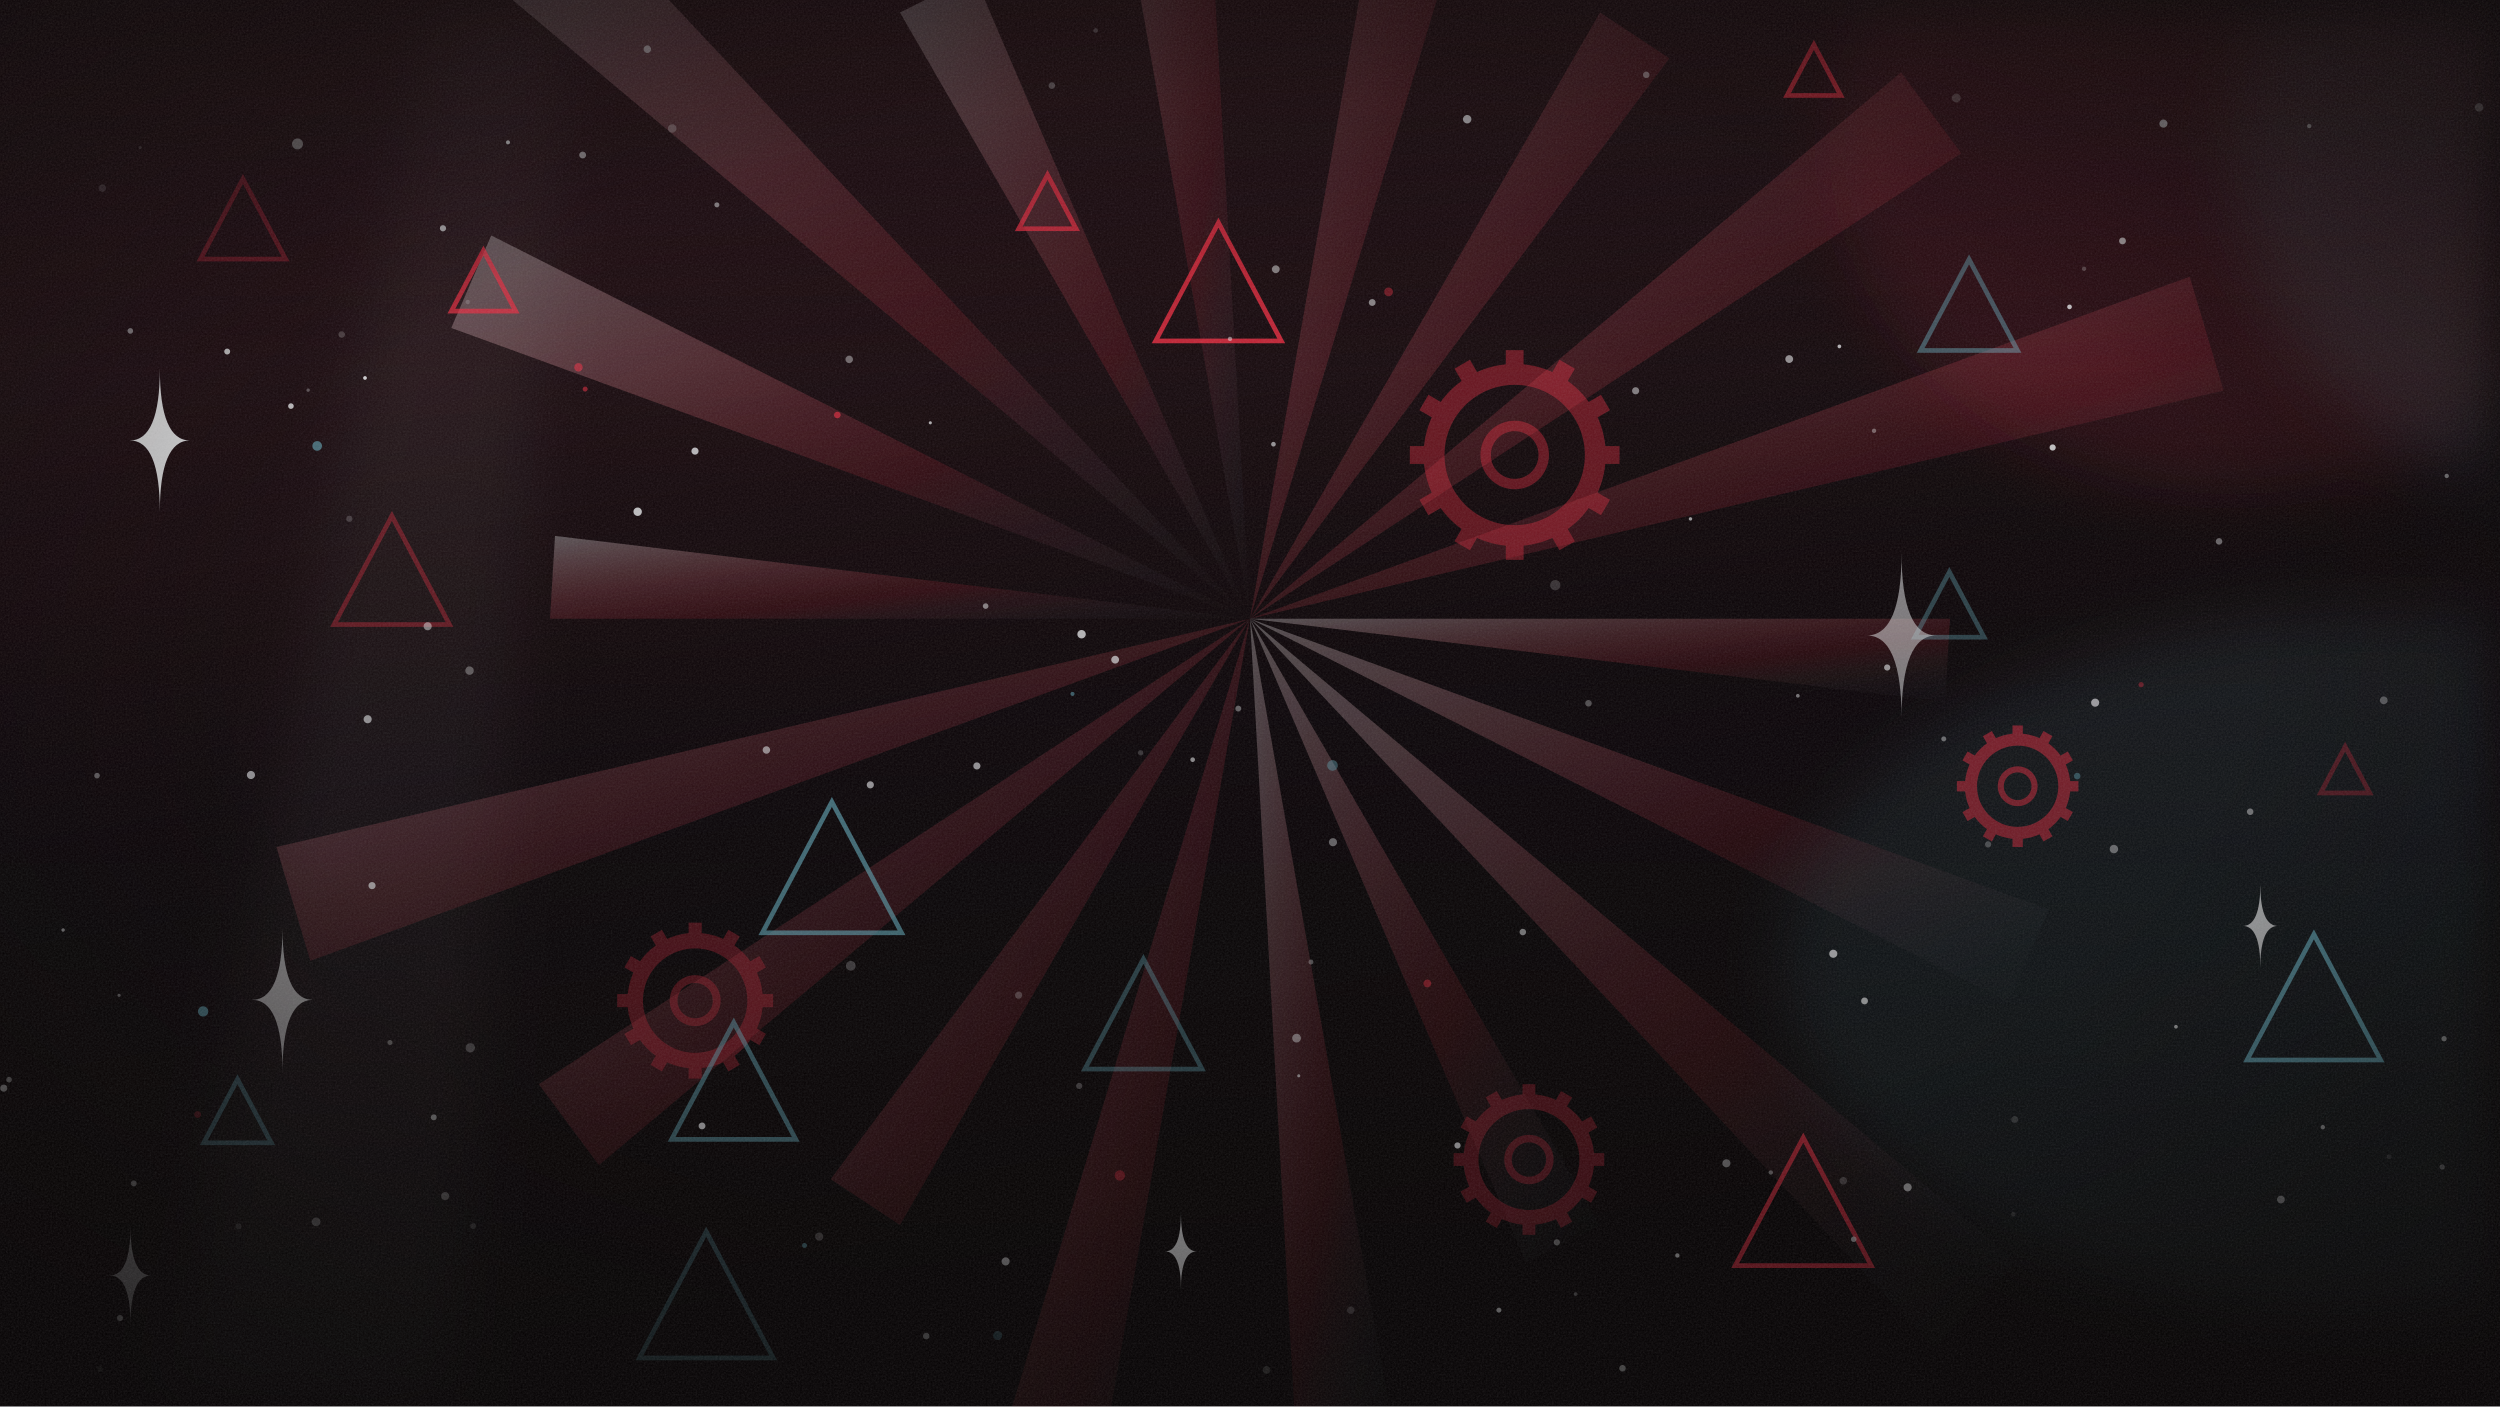
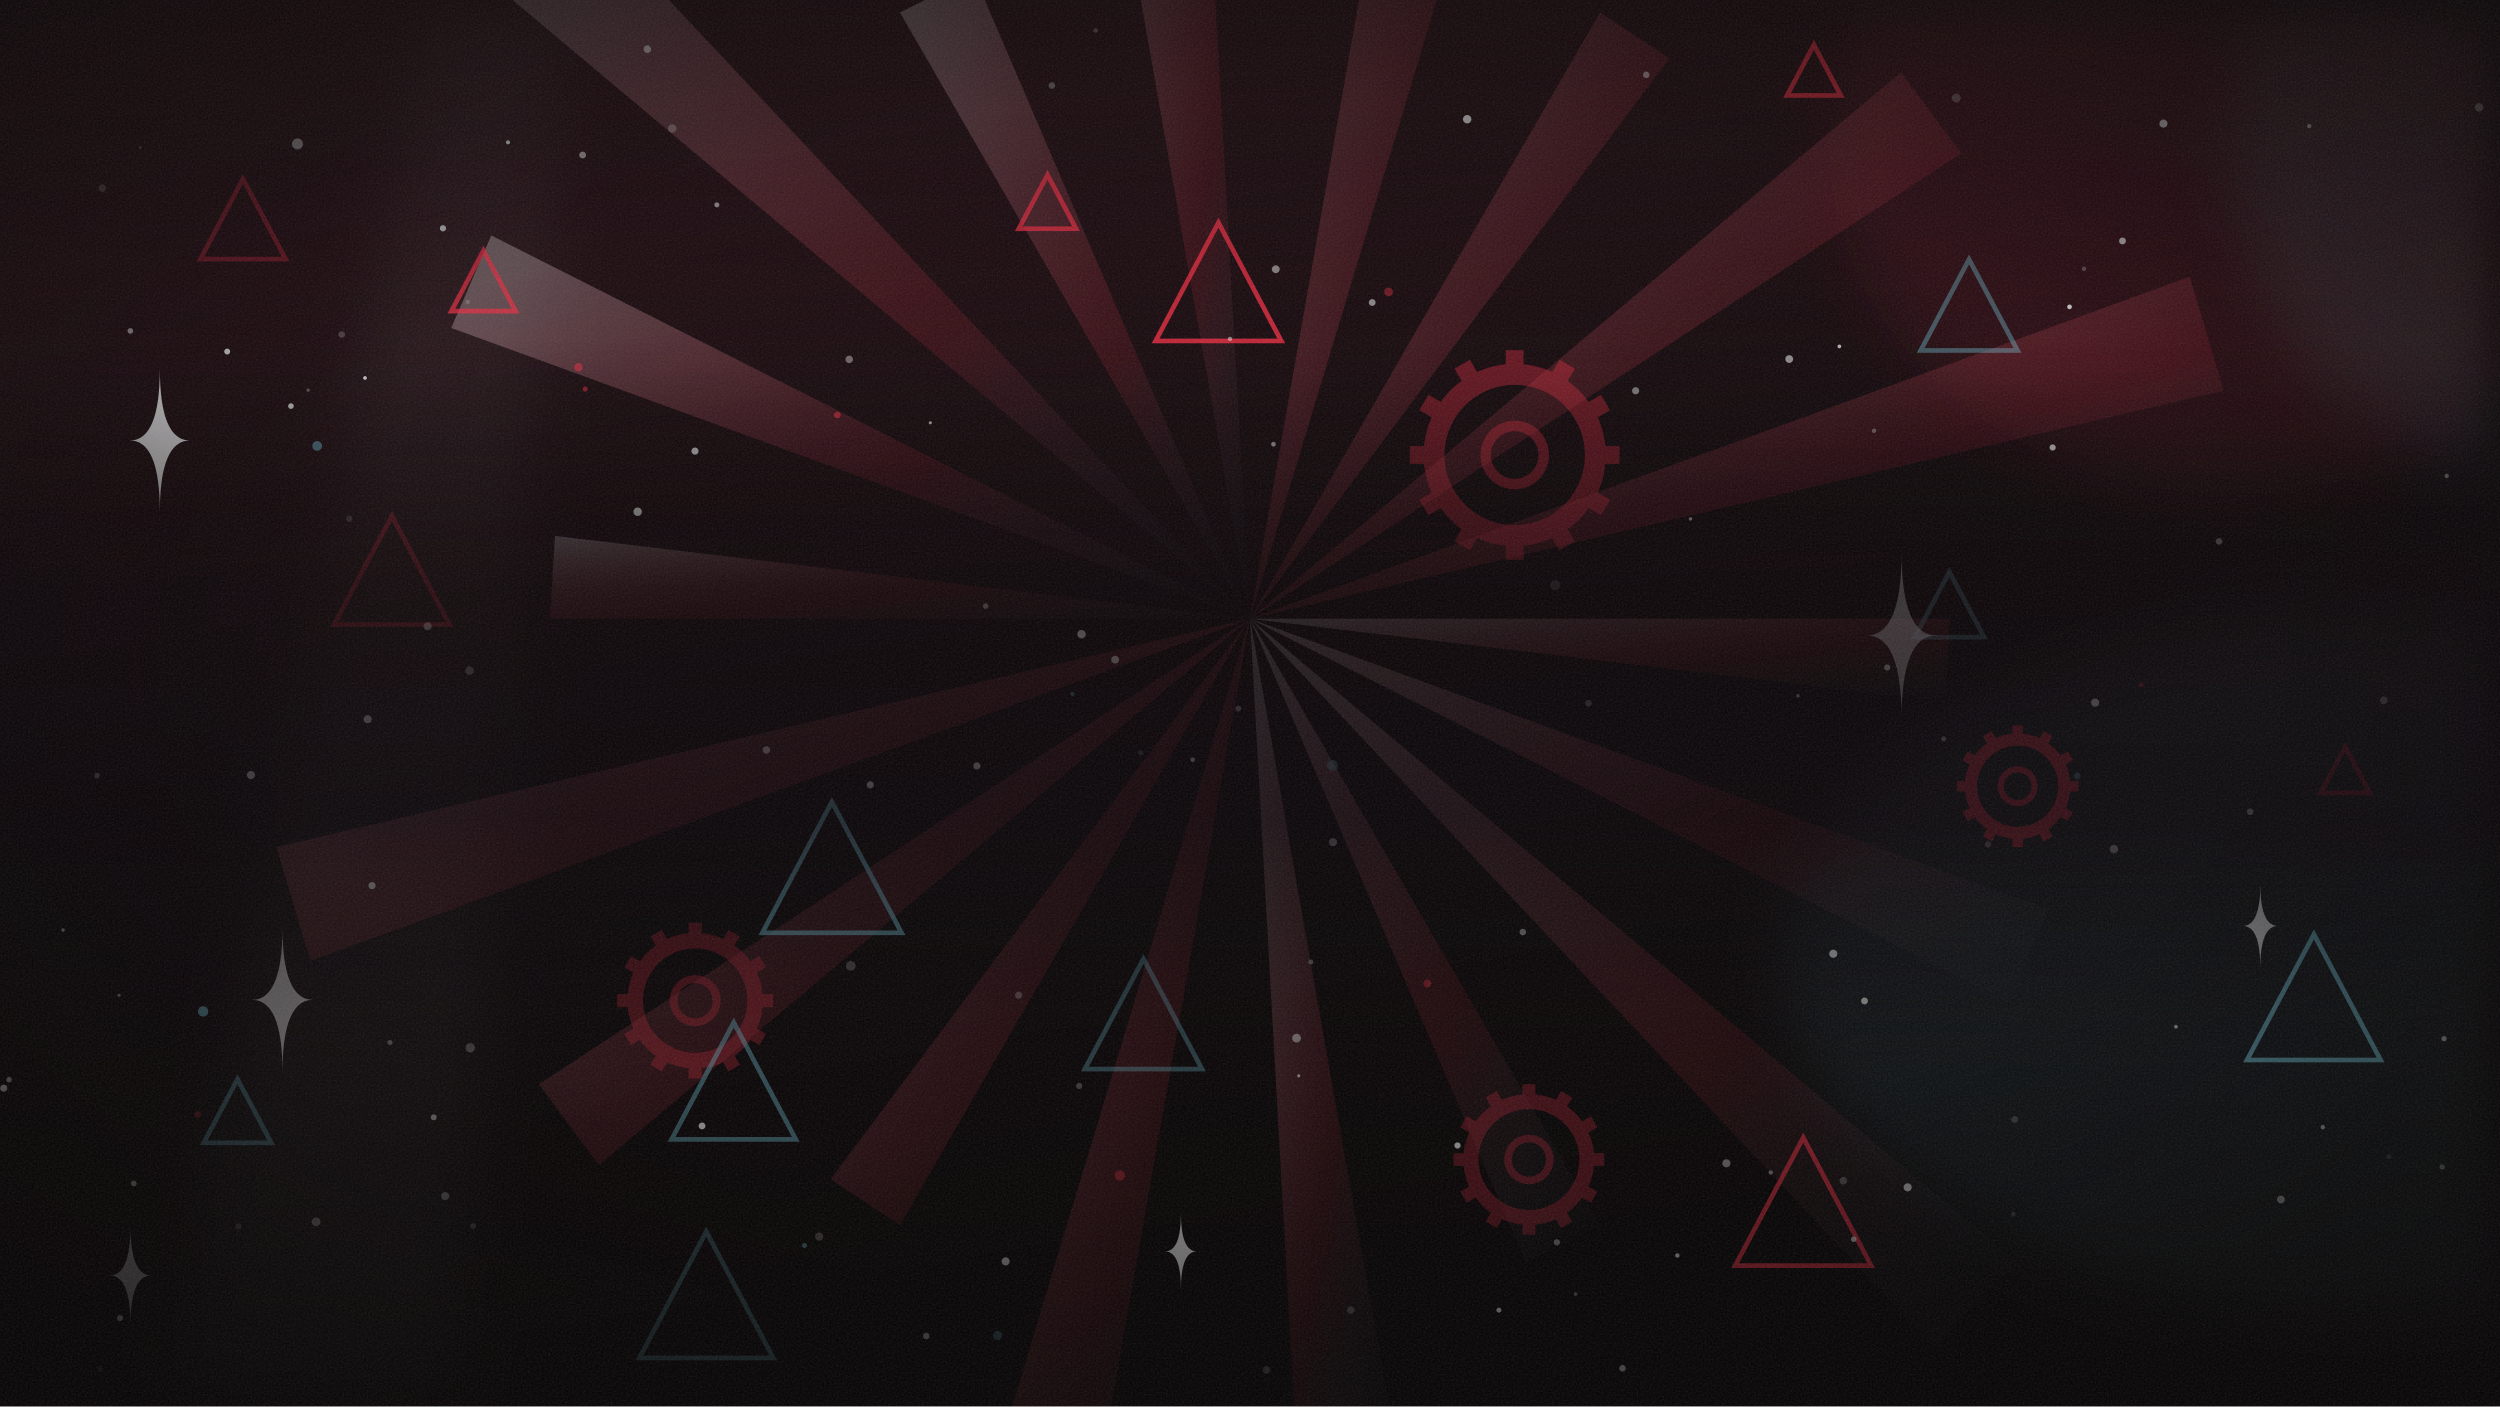
<svg xmlns="http://www.w3.org/2000/svg" class="art art--firework" viewBox="0 0 1600 900" preserveAspectRatio="xMidYMid slice" role="img" aria-label="Chrome and crimson shards with small tech rings and sparks">
  <defs>
    <linearGradient id="g-bg" x1="0" y1="0" x2="0.3" y2="1">
      <stop offset="0%" stop-color="#2a1016" />
      <stop offset="58%" stop-color="#0c0508" />
      <stop offset="100%" stop-color="#050203" />
    </linearGradient>
    <linearGradient id="g-slab" x1="0" y1="0" x2="0.4" y2="1">
      <stop offset="0%" stop-color="#ff2f45" stop-opacity="0.42" />
      <stop offset="100%" stop-color="#050203" stop-opacity="0.72" />
    </linearGradient>
    <linearGradient id="g-blade" x1="0" y1="0" x2="1" y2="1">
      <stop offset="0%" stop-color="#f4f6f8" stop-opacity="0.7" />
      <stop offset="60%" stop-color="#ff2f45" stop-opacity="0.28" />
      <stop offset="100%" stop-color="#7ad4e8" stop-opacity="0" />
    </linearGradient>
    <linearGradient id="g-beam" x1="0" y1="0" x2="1" y2="0">
      <stop offset="0%" stop-color="#ff2f45" stop-opacity="0" />
      <stop offset="30%" stop-color="#f4f6f8" />
      <stop offset="70%" stop-color="#ff2f45" />
      <stop offset="100%" stop-color="#ff2f45" stop-opacity="0" />
    </linearGradient>
    <radialGradient id="g-orb" cx="42%" cy="38%" r="62%">
      <stop offset="0%" stop-color="#f4f6f8" />
      <stop offset="38%" stop-color="#ff2f45" />
      <stop offset="78%" stop-color="#7ad4e8" stop-opacity="0.7" />
      <stop offset="100%" stop-color="#050203" />
    </radialGradient>
    <radialGradient id="g-halo" cx="50%" cy="50%" r="50%">
      <stop offset="0%" stop-color="#ff2f45" stop-opacity="0.42" />
      <stop offset="100%" stop-color="#ff2f45" stop-opacity="0" />
    </radialGradient>
    <linearGradient id="g-vig" x1="0" y1="0" x2="0" y2="1">
      <stop offset="0%" stop-color="#050203" stop-opacity="0.42" />
      <stop offset="26%" stop-color="#050203" stop-opacity="0.02" />
      <stop offset="100%" stop-color="#050203" stop-opacity="0.5" />
    </linearGradient>
    <filter id="g-glow" x="-70%" y="-70%" width="240%" height="240%">
      <feGaussianBlur stdDeviation="8" result="b" />
      <feFlood flood-color="#ff2f45" result="fc" />
      <feComposite in="fc" in2="b" operator="in" result="g" />
      <feMerge>
        <feMergeNode in="g" />
        <feMergeNode in="g" />
        <feMergeNode in="SourceGraphic" />
      </feMerge>
    </filter>
    <filter id="g-soft">
      <feGaussianBlur stdDeviation="20" />
    </filter>
    <radialGradient id="g-corner" cx="50%" cy="46%" r="72%">
      <stop offset="55%" stop-color="#050203" stop-opacity="0" />
      <stop offset="100%" stop-color="#050203" stop-opacity="0.72" />
    </radialGradient>
    <filter id="g-grain">
      <feTurbulence type="fractalNoise" baseFrequency="0.85" numOctaves="4" />
      <feColorMatrix type="saturate" values="0" />
    </filter>
  </defs>
  <rect width="1600" height="900" fill="url(#g-bg)" />
  <g filter="url(#g-soft)">
    <ellipse cx="1530.2" cy="617.6" rx="390" ry="224.7" fill="#7ad4e8" opacity="0.1" />
    <ellipse cx="1428.8" cy="91.4" rx="258.2" ry="224.9" fill="#ff2f45" opacity="0.1" />
    <ellipse cx="1688.9" cy="92.9" rx="255.7" ry="232" fill="#7ad4e8" opacity="0.1" />
  </g>
  <g filter="url(#g-soft)" opacity="0.5">
    <path d="M277.5 -7.4 L362 -7.4 L282 960 L96.8 960 Z" fill="#f4f6f8" opacity="0.1" />
    <path d="M1323.4 -47.1 L1369.9 -47.1 L1298.6 960 L1203.8 960 Z" fill="#f4f6f8" opacity="0" />
  </g>
  <g transform="translate(800 396)" opacity="0.5">
    <path d="M0 0 L448 0 L444.8 53 Z" fill="url(#g-blade)" />
    <path d="M0 0 L511.2 186.1 L485.6 245.3 Z" fill="url(#g-blade)" />
    <path d="M0 0 L490.3 411.4 L438.1 466.5 Z" fill="url(#g-blade)" />
    <path d="M0 0 L224 388 L176.5 411.8 Z" fill="url(#g-blade)" />
    <path d="M0 0 L94.5 535.7 L30.4 543.2 Z" fill="url(#g-blade)" />
    <path d="M0 0 L-111.1 630.3 L-185 612.7 Z" fill="url(#g-blade)" />
    <path d="M0 0 L-224 388 L-268.4 358.7 Z" fill="url(#g-blade)" />
    <path d="M0 0 L-416.7 349.7 L-455.2 297.9 Z" fill="url(#g-blade)" />
    <path d="M0 0 L-601.4 218.9 L-623.1 146.1 Z" fill="url(#g-blade)" />
    <path d="M0 0 L-448 0 L-444.8 -53 Z" fill="url(#g-blade)" />
    <path d="M0 0 L-511.2 -186.1 L-485.6 -245.3 Z" fill="url(#g-blade)" />
    <path d="M0 0 L-490.3 -411.4 L-438.1 -466.5 Z" fill="url(#g-blade)" />
    <path d="M0 0 L-224 -388 L-176.5 -411.8 Z" fill="url(#g-blade)" />
    <path d="M0 0 L-94.5 -535.7 L-30.4 -543.2 Z" fill="url(#g-blade)" />
    <path d="M0 0 L111.1 -630.3 L185 -612.7 Z" fill="url(#g-blade)" />
    <path d="M0 0 L224 -388 L268.4 -358.7 Z" fill="url(#g-blade)" />
    <path d="M0 0 L416.7 -349.7 L455.2 -297.9 Z" fill="url(#g-blade)" />
    <path d="M0 0 L601.4 -218.9 L623.1 -146.1 Z" fill="url(#g-blade)" />
  </g>
  <g transform="translate(444.9 640.4)" fill="none" stroke="#ff2f45" opacity="0.34">
    <circle r="38.4" stroke-width="10" />
    <circle r="13.8" stroke-width="5" />
    <path d="M40.3 0 L49.9 0" stroke-width="8.4" />
    <path d="M34.9 20.1 L43.2 24.9" stroke-width="8.4" />
    <path d="M20.1 34.9 L24.9 43.2" stroke-width="8.4" />
    <path d="M0 40.3 L0 49.9" stroke-width="8.4" />
    <path d="M-20.1 34.9 L-24.9 43.2" stroke-width="8.4" />
    <path d="M-34.9 20.1 L-43.2 24.9" stroke-width="8.4" />
    <path d="M-40.3 0 L-49.9 0" stroke-width="8.4" />
    <path d="M-34.9 -20.1 L-43.2 -24.9" stroke-width="8.4" />
    <path d="M-20.1 -34.9 L-24.9 -43.2" stroke-width="8.4" />
    <path d="M-0 -40.3 L-0 -49.9" stroke-width="8.4" />
    <path d="M20.1 -34.9 L24.9 -43.2" stroke-width="8.4" />
    <path d="M34.9 -20.1 L43.2 -24.9" stroke-width="8.4" />
  </g>
  <g transform="translate(978.5 742.1)" fill="none" stroke="#ff2f45" opacity="0.33">
    <circle r="37.1" stroke-width="9.6" />
    <circle r="13.4" stroke-width="4.8" />
    <path d="M39 0 L48.2 0" stroke-width="8.2" />
    <path d="M33.7 19.5 L41.8 24.1" stroke-width="8.2" />
    <path d="M19.5 33.7 L24.1 41.8" stroke-width="8.2" />
    <path d="M0 39 L0 48.2" stroke-width="8.2" />
    <path d="M-19.5 33.7 L-24.1 41.8" stroke-width="8.2" />
    <path d="M-33.7 19.5 L-41.8 24.1" stroke-width="8.2" />
    <path d="M-39 0 L-48.2 0" stroke-width="8.2" />
    <path d="M-33.7 -19.5 L-41.8 -24.1" stroke-width="8.2" />
    <path d="M-19.5 -33.7 L-24.1 -41.8" stroke-width="8.2" />
    <path d="M-0 -39 L-0 -48.2" stroke-width="8.2" />
    <path d="M19.5 -33.7 L24.1 -41.8" stroke-width="8.2" />
    <path d="M33.7 -19.5 L41.8 -24.1" stroke-width="8.2" />
  </g>
  <g transform="translate(1291.3 503.2)" fill="none" stroke="#ff2f45" opacity="0.53">
    <circle r="29.9" stroke-width="7.8" />
    <circle r="10.8" stroke-width="3.9" />
    <path d="M31.4 0 L38.9 0" stroke-width="6.6" />
    <path d="M27.2 15.7 L33.7 19.4" stroke-width="6.6" />
    <path d="M15.7 27.2 L19.4 33.7" stroke-width="6.6" />
    <path d="M0 31.4 L0 38.9" stroke-width="6.6" />
    <path d="M-15.7 27.2 L-19.4 33.7" stroke-width="6.6" />
    <path d="M-27.2 15.7 L-33.7 19.4" stroke-width="6.6" />
    <path d="M-31.4 0 L-38.9 0" stroke-width="6.6" />
    <path d="M-27.2 -15.7 L-33.7 -19.4" stroke-width="6.6" />
    <path d="M-15.7 -27.2 L-19.4 -33.7" stroke-width="6.6" />
    <path d="M-0 -31.4 L-0 -38.9" stroke-width="6.6" />
    <path d="M15.7 -27.2 L19.4 -33.7" stroke-width="6.6" />
    <path d="M27.2 -15.7 L33.7 -19.4" stroke-width="6.6" />
  </g>
  <g transform="translate(969.4 291.2)" fill="none" stroke="#ff2f45" opacity="0.37">
    <circle r="51.6" stroke-width="13.4" />
    <circle r="18.6" stroke-width="6.7" />
    <path d="M54.2 0 L67.1 0" stroke-width="11.4" />
    <path d="M46.9 27.1 L58.1 33.6" stroke-width="11.4" />
    <path d="M27.1 46.9 L33.6 58.1" stroke-width="11.4" />
    <path d="M0 54.2 L0 67.1" stroke-width="11.4" />
    <path d="M-27.1 46.9 L-33.6 58.1" stroke-width="11.4" />
    <path d="M-46.9 27.1 L-58.1 33.6" stroke-width="11.4" />
    <path d="M-54.2 0 L-67.1 0" stroke-width="11.4" />
    <path d="M-46.9 -27.1 L-58.1 -33.6" stroke-width="11.4" />
    <path d="M-27.1 -46.9 L-33.6 -58.1" stroke-width="11.4" />
    <path d="M-0 -54.2 L-0 -67.1" stroke-width="11.4" />
    <path d="M27.1 -46.9 L33.6 -58.1" stroke-width="11.4" />
    <path d="M46.9 -27.1 L58.1 -33.6" stroke-width="11.4" />
  </g>
  <path d="M1154.1 728.1 L1197.6 810 L1110.5 810 Z" fill="none" stroke="#ff2f45" stroke-width="3" opacity="0.72" />
  <path d="M250.8 330.2 L287.7 399.7 L213.8 399.7 Z" fill="none" stroke="#ff2f45" stroke-width="3" opacity="0.36" />
  <path d="M1247.6 366.1 L1269.8 407.8 L1225.5 407.8 Z" fill="none" stroke="#7ad4e8" stroke-width="3" opacity="0.33" />
  <path d="M309.4 160.4 L330 199.1 L288.9 199.1 Z" fill="none" stroke="#ff2f45" stroke-width="3" opacity="0.69" />
  <path d="M469.6 654.4 L509.3 729.2 L429.8 729.2 Z" fill="none" stroke="#7ad4e8" stroke-width="3" opacity="0.50" />
  <path d="M731.8 613.7 L769.3 684.2 L694.3 684.2 Z" fill="none" stroke="#7ad4e8" stroke-width="3" opacity="0.38" />
  <path d="M1500.9 477.9 L1516.6 507.5 L1485.2 507.5 Z" fill="none" stroke="#ff2f45" stroke-width="3" opacity="0.35" />
  <path d="M532.4 513.2 L577 597 L487.9 597 Z" fill="none" stroke="#7ad4e8" stroke-width="3" opacity="0.63" />
  <path d="M1260.2 166 L1291.2 224.3 L1229.2 224.3 Z" fill="none" stroke="#7ad4e8" stroke-width="3" opacity="0.38" />
  <path d="M1480.9 598 L1523.6 678.4 L1438.1 678.4 Z" fill="none" stroke="#7ad4e8" stroke-width="3" opacity="0.74" />
  <path d="M670.4 111.9 L688.7 146.4 L652 146.4 Z" fill="none" stroke="#ff2f45" stroke-width="3" opacity="0.73" />
  <path d="M155.5 114.5 L182.8 165.8 L128.3 165.8 Z" fill="none" stroke="#ff2f45" stroke-width="3" opacity="0.34" />
  <path d="M779.8 142.5 L820 218.2 L739.6 218.2 Z" fill="none" stroke="#ff2f45" stroke-width="3" opacity="0.77" />
  <path d="M152 690.7 L173.6 731.4 L130.4 731.4 Z" fill="none" stroke="#7ad4e8" stroke-width="3" opacity="0.37" />
  <path d="M1160.9 28.7 L1178.1 61.1 L1143.7 61.1 Z" fill="none" stroke="#ff2f45" stroke-width="3" opacity="0.67" />
  <path d="M452 788.3 L494.9 869.1 L409.2 869.1 Z" fill="none" stroke="#7ad4e8" stroke-width="3" opacity="0.33" />
  <path d="M755.8 776.5 Q755.8 800.9 766 800.9 Q755.8 800.9 755.8 825.2 Q755.8 800.9 745.6 800.9 Q755.8 800.9 755.8 776.5 Z" fill="#f4f6f8" opacity="0.83" />
  <path d="M180.8 593.5 Q180.8 639.9 200.3 639.9 Q180.8 639.9 180.8 686.3 Q180.8 639.9 161.3 639.9 Q180.8 639.9 180.8 593.5 Z" fill="#f4f6f8" opacity="0.65" />
  <path d="M102.3 235.9 Q102.3 281.9 121.6 281.9 Q102.3 281.9 102.3 327.8 Q102.3 281.9 83.1 281.9 Q102.3 281.9 102.3 235.9 Z" fill="#f4f6f8" opacity="0.93" />
  <path d="M83.5 784.7 Q83.5 816.3 96.8 816.3 Q83.5 816.3 83.5 847.9 Q83.5 816.3 70.2 816.3 Q83.5 816.3 83.5 784.7 Z" fill="#f4f6f8" opacity="0.59" />
  <path d="M1446.6 565.8 Q1446.6 592.6 1457.9 592.6 Q1446.6 592.6 1446.6 619.4 Q1446.6 592.6 1435.4 592.6 Q1446.6 592.6 1446.6 565.8 Z" fill="#f4f6f8" opacity="0.88" />
  <path d="M1217 353.6 Q1217 406.7 1239.3 406.7 Q1217 406.7 1217 459.9 Q1217 406.7 1194.7 406.7 Q1217 406.7 1217 353.6 Z" fill="#f4f6f8" opacity="0.56" />
  <g fill="#f4f6f8">
    <circle cx="996.4" cy="795.1" r="2.0" opacity="0.46" />
    <circle cx="5.8" cy="691" r="1.8" opacity="0.58" />
    <circle cx="787.2" cy="216.9" r="1.4" opacity="0.49" />
    <circle cx="1420.2" cy="346.5" r="2.1" opacity="0.43" />
    <circle cx="1564.2" cy="664.8" r="1.7" opacity="0.69" />
    <circle cx="763.3" cy="486.2" r="1.5" opacity="0.67" />
    <circle cx="223.6" cy="332" r="2.0" opacity="0.21" />
    <circle cx="692.2" cy="405.9" r="2.7" opacity="0.84" />
    <circle cx="1104.9" cy="744.5" r="2.6" opacity="0.53" />
    <circle cx="1038.4" cy="875.7" r="2.1" opacity="0.70" />
    <circle cx="1046.8" cy="250.1" r="2.3" opacity="0.50" />
    <circle cx="1177.2" cy="221.7" r="1.2" opacity="0.75" />
    <circle cx="524.3" cy="791.4" r="2.6" opacity="0.29" />
    <circle cx="1193.3" cy="640.6" r="2.2" opacity="0.80" />
    <circle cx="197.2" cy="249.7" r="1.1" opacity="0.32" />
    <circle cx="625.2" cy="490.2" r="2.3" opacity="0.73" />
    <circle cx="1008.4" cy="828.2" r="1.2" opacity="0.38" />
    <circle cx="40.4" cy="595.2" r="1.1" opacity="0.71" />
    <circle cx="543.5" cy="230" r="2.4" opacity="0.41" />
    <circle cx="233.6" cy="241.9" r="1.2" opacity="0.85" />
    <circle cx="792.5" cy="453.5" r="1.9" opacity="0.45" />
    <circle cx="1392.6" cy="657.1" r="1.2" opacity="0.79" />
    <circle cx="1313.7" cy="286.4" r="2.0" opacity="0.81" />
    <circle cx="273.7" cy="400.8" r="2.6" opacity="0.54" />
    <circle cx="1333.8" cy="172" r="1.4" opacity="0.28" />
    <circle cx="713.7" cy="422.2" r="2.5" opacity="0.75" />
    <circle cx="490.5" cy="480" r="2.4" opacity="0.67" />
    <circle cx="1324.5" cy="196.4" r="1.5" opacity="0.84" />
    <circle cx="810.6" cy="876.8" r="2.5" opacity="0.26" />
    <circle cx="829.8" cy="664.4" r="2.8" opacity="0.56" />
    <circle cx="595.4" cy="270.6" r="1.0" opacity="0.72" />
    <circle cx="235.3" cy="460.3" r="2.6" opacity="0.68" />
    <circle cx="816.5" cy="172.3" r="2.5" opacity="0.54" />
    <circle cx="186.2" cy="259.9" r="1.8" opacity="0.79" />
    <circle cx="853.1" cy="539" r="2.6" opacity="0.49" />
    <circle cx="651.9" cy="636.9" r="2.3" opacity="0.31" />
    <circle cx="277.6" cy="715.1" r="1.9" opacity="0.59" />
    <circle cx="1199.4" cy="275.7" r="1.4" opacity="0.38" />
    <circle cx="372.9" cy="99.2" r="2.2" opacity="0.58" />
    <circle cx="690.7" cy="695" r="2.0" opacity="0.31" />
    <circle cx="89.7" cy="94.4" r="1.0" opacity="0.22" />
    <circle cx="408.1" cy="327.5" r="2.7" opacity="0.83" />
    <circle cx="643.6" cy="807.3" r="2.6" opacity="0.64" />
    <circle cx="1081.9" cy="332.1" r="1.1" opacity="0.68" />
    <circle cx="1358.4" cy="154.2" r="2.2" opacity="0.68" />
    <circle cx="673.2" cy="54.8" r="2.1" opacity="0.34" />
    <circle cx="864.5" cy="838.5" r="2.4" opacity="0.26" />
    <circle cx="1220.9" cy="759.9" r="2.6" opacity="0.76" />
    <circle cx="1244" cy="472.9" r="1.6" opacity="0.49" />
    <circle cx="238.1" cy="566.8" r="2.3" opacity="0.76" />
    <circle cx="299.3" cy="193.3" r="1.4" opacity="0.20" />
    <circle cx="83.4" cy="211.8" r="1.8" opacity="0.53" />
    <circle cx="974.6" cy="596.5" r="2.1" opacity="0.62" />
    <circle cx="959.3" cy="838.5" r="1.6" opacity="0.81" />
    <circle cx="85.6" cy="757.4" r="1.9" opacity="0.54" />
    <circle cx="283.5" cy="146.1" r="2.0" opacity="0.73" />
    <circle cx="202.3" cy="782" r="2.8" opacity="0.39" />
    <circle cx="160.6" cy="496" r="2.6" opacity="0.73" />
    <circle cx="325.1" cy="91.1" r="1.3" opacity="0.82" />
    <circle cx="249.6" cy="667.2" r="1.6" opacity="0.40" />
    <circle cx="1529" cy="740.3" r="1.5" opacity="0.22" />
    <circle cx="2.4" cy="696.4" r="2.3" opacity="0.73" />
    <circle cx="1252" cy="62.7" r="2.8" opacity="0.26" />
    <circle cx="815" cy="284.3" r="1.5" opacity="0.61" />
    <circle cx="449.3" cy="720.6" r="2.2" opacity="0.84" />
    <circle cx="1384.6" cy="79.1" r="2.6" opacity="0.69" />
    <circle cx="414.3" cy="31.5" r="2.4" opacity="0.64" />
    <circle cx="939" cy="76.3" r="2.7" opacity="0.73" />
    <circle cx="1150.6" cy="445.3" r="1.2" opacity="0.54" />
    <circle cx="1173.3" cy="610.4" r="2.6" opacity="0.85" />
    <circle cx="1053.6" cy="47.9" r="2.1" opacity="0.49" />
    <circle cx="557" cy="502.3" r="2.3" opacity="0.74" />
    <circle cx="1145.1" cy="229.8" r="2.5" opacity="0.58" />
    <circle cx="1340.9" cy="449.7" r="2.6" opacity="0.73" />
    <circle cx="1289.4" cy="716.5" r="2.2" opacity="0.25" />
    <circle cx="1440.1" cy="519.5" r="2.1" opacity="0.56" />
    <circle cx="1272.4" cy="540.4" r="2.0" opacity="0.33" />
    <circle cx="458.8" cy="131.1" r="1.6" opacity="0.58" />
    <circle cx="1186.4" cy="793.1" r="1.8" opacity="0.68" />
    <circle cx="701.2" cy="19.5" r="1.5" opacity="0.28" />
    <circle cx="1179.7" cy="755.7" r="2.4" opacity="0.30" />
    <circle cx="932.8" cy="733.1" r="2.0" opacity="0.84" />
    <circle cx="284.9" cy="765.5" r="2.6" opacity="0.37" />
    <circle cx="831.2" cy="688.5" r="1.0" opacity="0.69" />
    <circle cx="300.5" cy="429.2" r="2.7" opacity="0.38" />
    <circle cx="1586.6" cy="68.7" r="2.7" opacity="0.38" />
    <circle cx="1565.9" cy="304.6" r="1.4" opacity="0.52" />
    <circle cx="1073.5" cy="803.5" r="1.4" opacity="0.78" />
    <circle cx="1525.6" cy="448.2" r="2.5" opacity="0.41" />
    <circle cx="730" cy="481.8" r="1.7" opacity="0.24" />
    <circle cx="1207.8" cy="427.2" r="2.0" opacity="0.68" />
    <circle cx="76.2" cy="637" r="1.0" opacity="0.53" />
    <circle cx="65.5" cy="120.4" r="2.4" opacity="0.21" />
    <circle cx="1477.9" cy="80.7" r="1.4" opacity="0.54" />
    <circle cx="878.2" cy="193.6" r="2.2" opacity="0.56" />
    <circle cx="444.8" cy="288.7" r="2.3" opacity="0.77" />
    <circle cx="76.8" cy="843.5" r="2.0" opacity="0.68" />
    <circle cx="839" cy="615.7" r="1.6" opacity="0.41" />
    <circle cx="592.8" cy="855.1" r="2.1" opacity="0.51" />
    <circle cx="430.2" cy="82.2" r="2.7" opacity="0.30" />
    <circle cx="218.7" cy="214.1" r="2.1" opacity="0.22" />
    <circle cx="145.4" cy="225" r="1.9" opacity="0.80" />
    <circle cx="1563" cy="746.9" r="1.7" opacity="0.50" />
    <circle cx="1288.5" cy="777.1" r="1.4" opacity="0.23" />
    <circle cx="630.8" cy="387.9" r="1.8" opacity="0.56" />
    <circle cx="1486.6" cy="721.4" r="1.4" opacity="0.74" />
    <circle cx="1016.6" cy="450.1" r="2.1" opacity="0.36" />
    <circle cx="152.6" cy="784.8" r="2.0" opacity="0.21" />
    <circle cx="302.8" cy="784.7" r="1.9" opacity="0.23" />
    <circle cx="1459.8" cy="767.7" r="2.5" opacity="0.64" />
  </g>
  <circle cx="370.2" cy="235.1" r="2.7" fill="#ff2f45" opacity="0.5" />
  <circle cx="163.7" cy="66.8" r="4.6" fill="#7ad4e8" opacity="0.1" filter="url(#g-soft)" />
  <circle cx="355" cy="258.2" r="3.8" fill="#7ad4e8" opacity="0.2" filter="url(#g-soft)" />
  <circle cx="888.7" cy="186.8" r="2.8" fill="#ff2f45" opacity="0.4" />
  <circle cx="995.4" cy="374.5" r="3.3" fill="#f4f6f8" opacity="0.2" />
  <circle cx="631" cy="883.1" r="5.3" fill="#7ad4e8" opacity="0.2" filter="url(#g-soft)" />
  <circle cx="852.8" cy="489.9" r="3.4" fill="#7ad4e8" opacity="0.4" />
  <circle cx="514.9" cy="797.1" r="1.6" fill="#7ad4e8" opacity="0.5" />
  <circle cx="64.1" cy="876.1" r="1.8" fill="#f4f6f8" opacity="0.2" />
  <circle cx="414" cy="388.2" r="4.2" fill="#7ad4e8" opacity="0.1" filter="url(#g-soft)" />
  <circle cx="1242.3" cy="419.6" r="4.5" fill="#f4f6f8" opacity="0.2" filter="url(#g-soft)" />
  <circle cx="71.2" cy="100.9" r="5.1" fill="#7ad4e8" opacity="0.1" filter="url(#g-soft)" />
  <circle cx="523.7" cy="650.6" r="5.4" fill="#f4f6f8" opacity="0.1" filter="url(#g-soft)" />
  <circle cx="614" cy="94.2" r="4.8" fill="#f4f6f8" opacity="0.2" filter="url(#g-soft)" />
  <circle cx="705.8" cy="162.2" r="4.2" fill="#7ad4e8" opacity="0.1" filter="url(#g-soft)" />
  <circle cx="203" cy="285.4" r="3.1" fill="#7ad4e8" opacity="0.5" />
  <circle cx="301" cy="670.6" r="3" fill="#f4f6f8" opacity="0.3" />
  <circle cx="897.8" cy="132.3" r="5" fill="#7ad4e8" opacity="0.1" filter="url(#g-soft)" />
  <circle cx="1352.9" cy="543.4" r="2.7" fill="#f4f6f8" opacity="0.5" />
  <circle cx="385.6" cy="448.9" r="4" fill="#7ad4e8" opacity="0.1" filter="url(#g-soft)" />
  <circle cx="1446.5" cy="639.5" r="4" fill="#ff2f45" opacity="0.1" filter="url(#g-soft)" />
  <circle cx="864.2" cy="895" r="4.6" fill="#7ad4e8" opacity="0.2" filter="url(#g-soft)" />
  <circle cx="126.5" cy="713.3" r="2.2" fill="#ff2f45" opacity="0.3" />
  <circle cx="1078.1" cy="453.9" r="5.4" fill="#ff2f45" opacity="0.2" filter="url(#g-soft)" />
  <circle cx="140.7" cy="543.2" r="5.3" fill="#f4f6f8" opacity="0.2" filter="url(#g-soft)" />
  <circle cx="1387.7" cy="166.9" r="3.7" fill="#ff2f45" opacity="0.1" filter="url(#g-soft)" />
  <circle cx="913.5" cy="629.4" r="2.5" fill="#ff2f45" opacity="0.5" />
  <circle cx="1370.7" cy="329.8" r="4.6" fill="#7ad4e8" opacity="0.1" filter="url(#g-soft)" />
  <circle cx="544.5" cy="618.1" r="3.1" fill="#f4f6f8" opacity="0.3" />
  <circle cx="1370.3" cy="438.2" r="1.7" fill="#ff2f45" opacity="0.4" />
  <circle cx="1329.4" cy="496.7" r="2.1" fill="#7ad4e8" opacity="0.4" />
  <circle cx="535.9" cy="265.6" r="2.1" fill="#ff2f45" opacity="0.6" />
  <circle cx="125.5" cy="234.3" r="3.7" fill="#f4f6f8" opacity="0.1" filter="url(#g-soft)" />
  <circle cx="130" cy="647.3" r="3.3" fill="#7ad4e8" opacity="0.6" />
  <circle cx="771.8" cy="341.8" r="5.2" fill="#f4f6f8" opacity="0.1" filter="url(#g-soft)" />
  <circle cx="438.9" cy="28.9" r="3.9" fill="#f4f6f8" opacity="0.1" filter="url(#g-soft)" />
  <circle cx="55" cy="747.8" r="5.1" fill="#7ad4e8" opacity="0.2" filter="url(#g-soft)" />
  <circle cx="686.4" cy="444.1" r="1.3" fill="#7ad4e8" opacity="0.5" />
  <circle cx="62.1" cy="496.4" r="1.8" fill="#f4f6f8" opacity="0.5" />
  <circle cx="1132.2" cy="615.5" r="4.6" fill="#f4f6f8" opacity="0.1" filter="url(#g-soft)" />
  <circle cx="372.9" cy="846.1" r="3.9" fill="#f4f6f8" opacity="0.1" filter="url(#g-soft)" />
  <circle cx="456" cy="463.6" r="5.3" fill="#ff2f45" opacity="0.1" filter="url(#g-soft)" />
  <circle cx="190.4" cy="92.1" r="3.5" fill="#f4f6f8" opacity="0.5" />
  <circle cx="1133.3" cy="750.4" r="1.4" fill="#f4f6f8" opacity="0.5" />
  <circle cx="638.5" cy="854.7" r="2.9" fill="#7ad4e8" opacity="0.3" />
  <circle cx="1375.1" cy="228.3" r="4.1" fill="#ff2f45" opacity="0.1" filter="url(#g-soft)" />
  <circle cx="716.7" cy="752.3" r="3.3" fill="#ff2f45" opacity="0.4" />
  <circle cx="995.3" cy="106.6" r="4.4" fill="#f4f6f8" opacity="0.1" filter="url(#g-soft)" />
  <circle cx="374.5" cy="249" r="1.6" fill="#ff2f45" opacity="0.5" />
  <circle cx="390" cy="245.9" r="4.1" fill="#ff2f45" opacity="0.1" filter="url(#g-soft)" />
  <circle cx="933.9" cy="840.5" r="3.6" fill="#ff2f45" opacity="0.1" filter="url(#g-soft)" />
  <circle cx="598.7" cy="423.8" r="4.9" fill="#f4f6f8" opacity="0.1" filter="url(#g-soft)" />
  <circle cx="1076.9" cy="318.9" r="5.4" fill="#7ad4e8" opacity="0.2" filter="url(#g-soft)" />
  <circle cx="639.2" cy="194.9" r="4.2" fill="#ff2f45" opacity="0.2" filter="url(#g-soft)" />
  <circle cx="1070.7" cy="337.7" r="4.4" fill="#ff2f45" opacity="0.1" filter="url(#g-soft)" />
+   <linearGradient id="g-band" x1="0" y1="0" x2="0" y2="1">
+     <stop offset="0%" stop-color="#0c0508" stop-opacity="0" />
+     <stop offset="34%" stop-color="#0c0508" stop-opacity="0.62" />
+     <stop offset="66%" stop-color="#0c0508" stop-opacity="0.62" />
+     <stop offset="100%" stop-color="#0c0508" stop-opacity="0" />
+   </linearGradient>
+   <rect x="0" y="216" width="1600" height="468" fill="url(#g-band)" />
  <rect width="1600" height="900" fill="url(#g-corner)" />
  <rect width="1600" height="900" fill="url(#g-vig)" />
  <rect width="1600" height="900" filter="url(#g-grain)" opacity="0.12" />
</svg>
